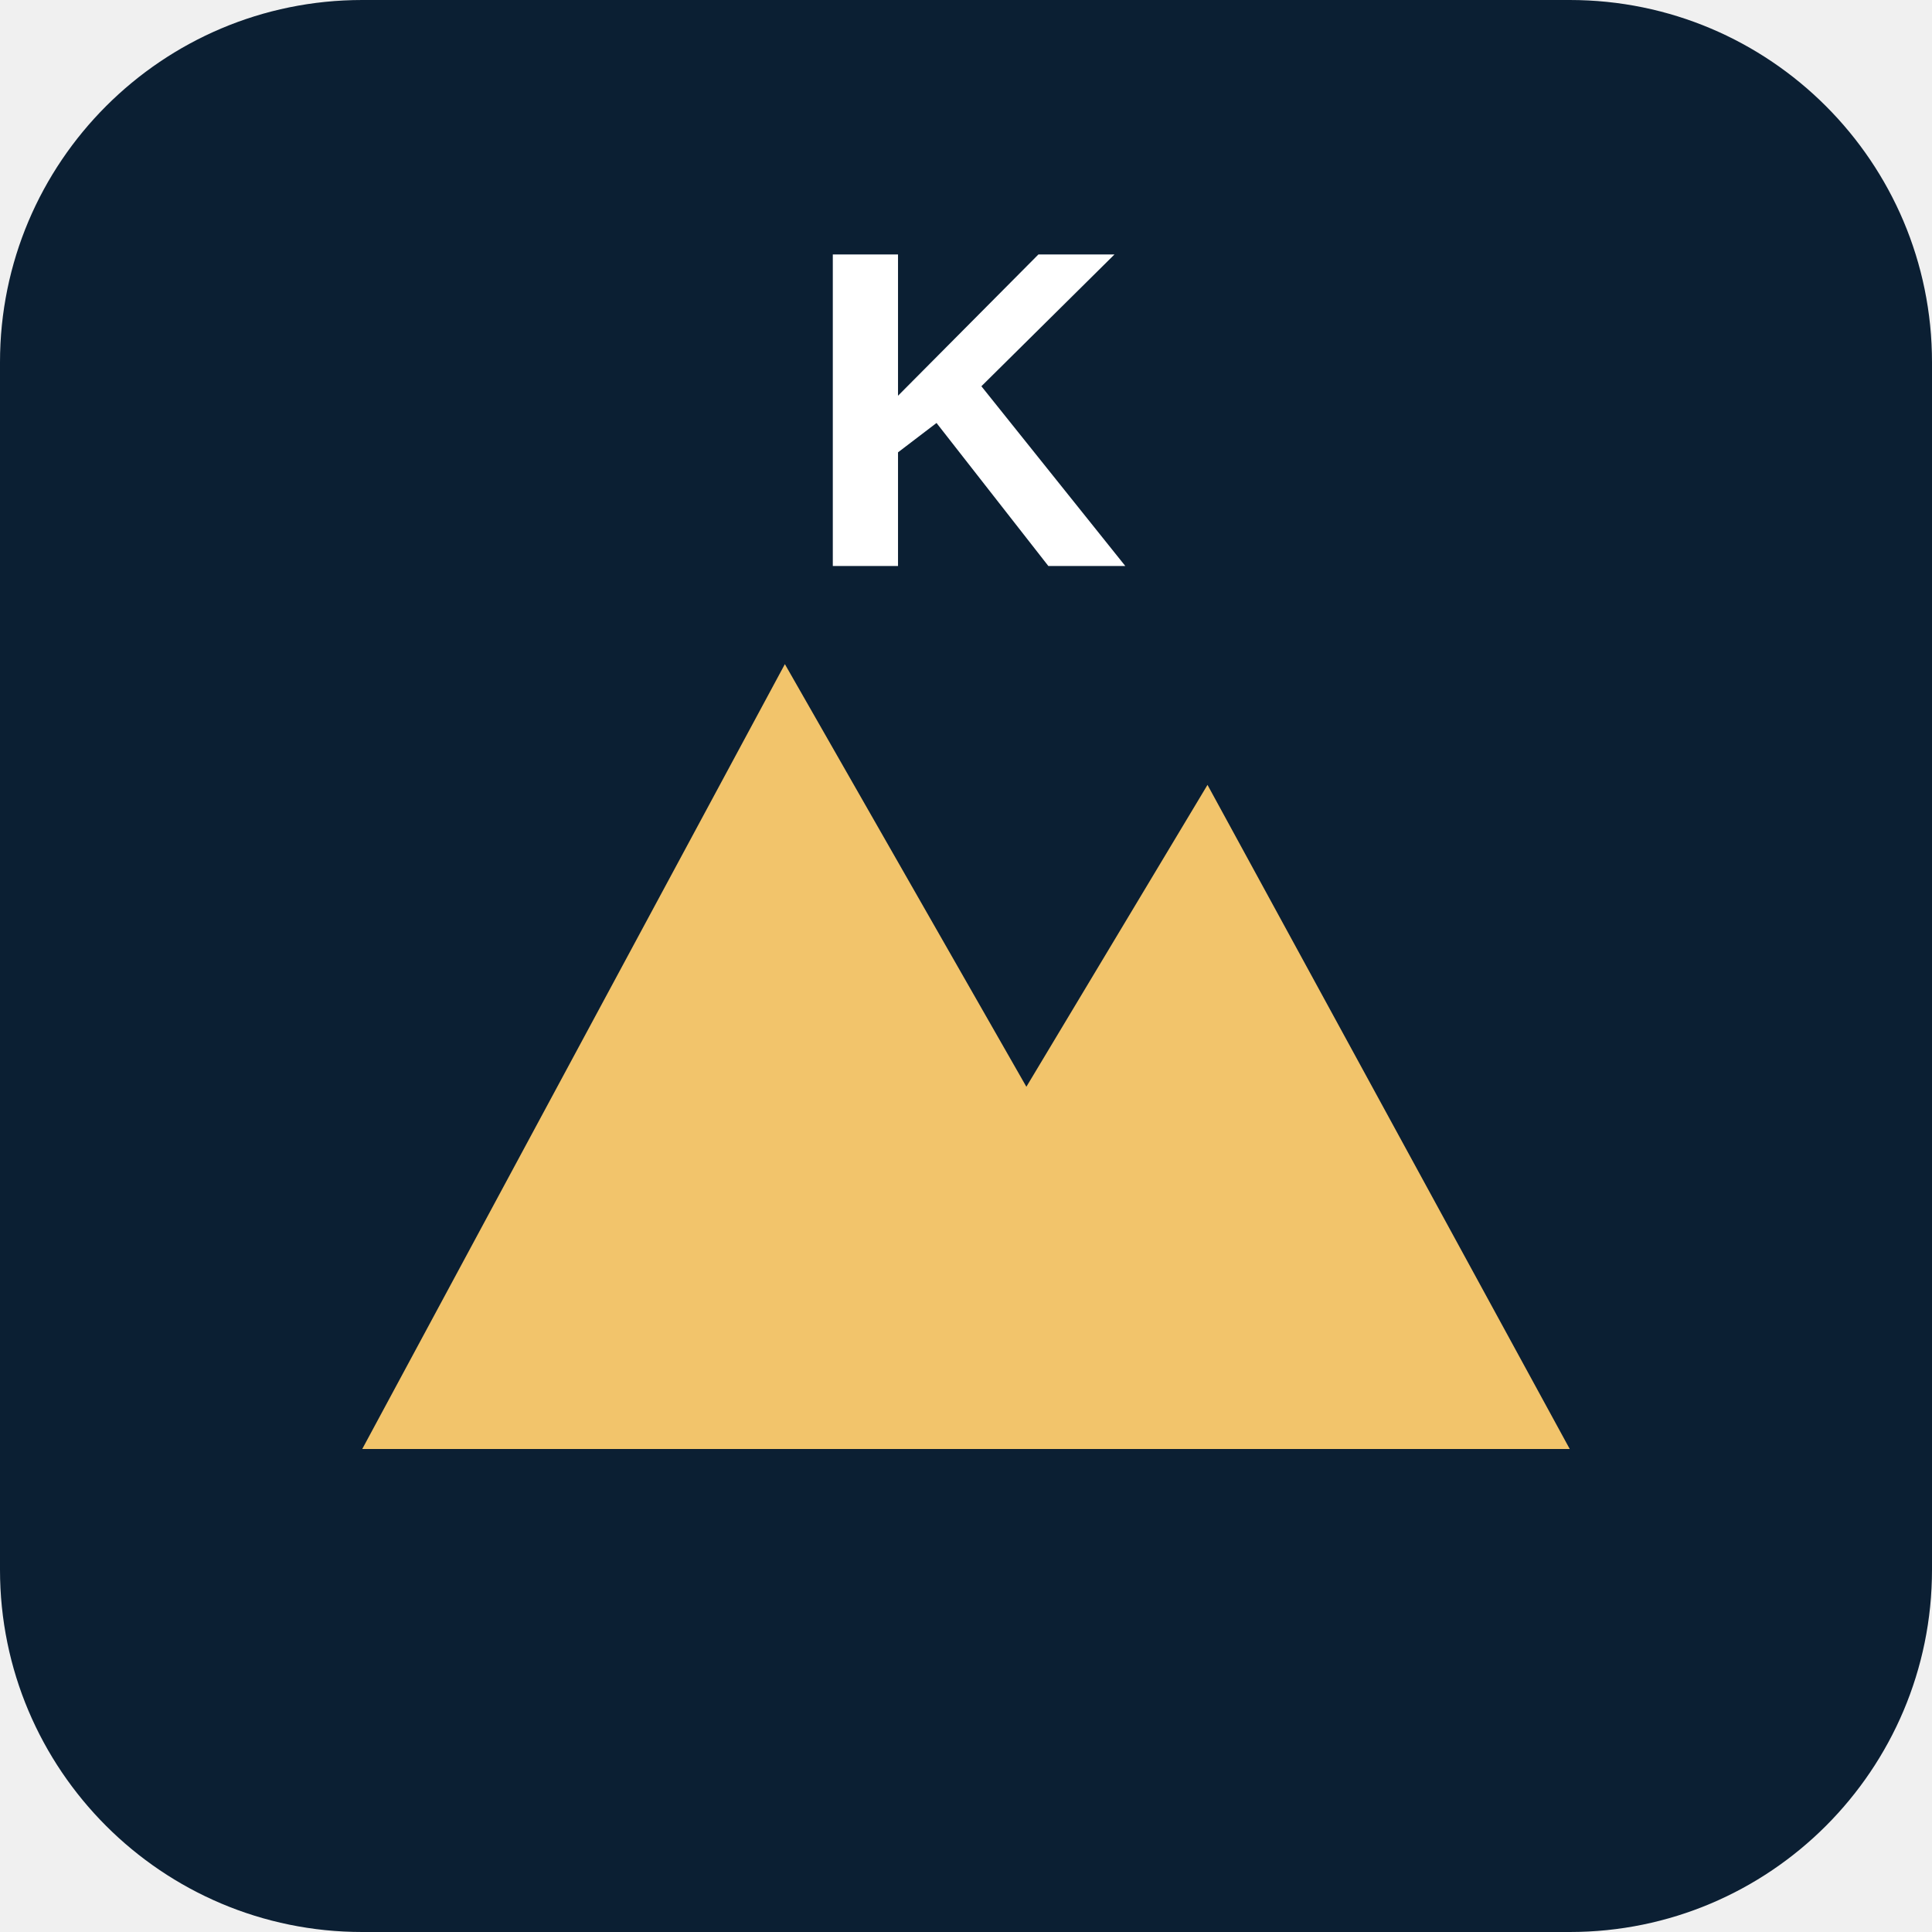
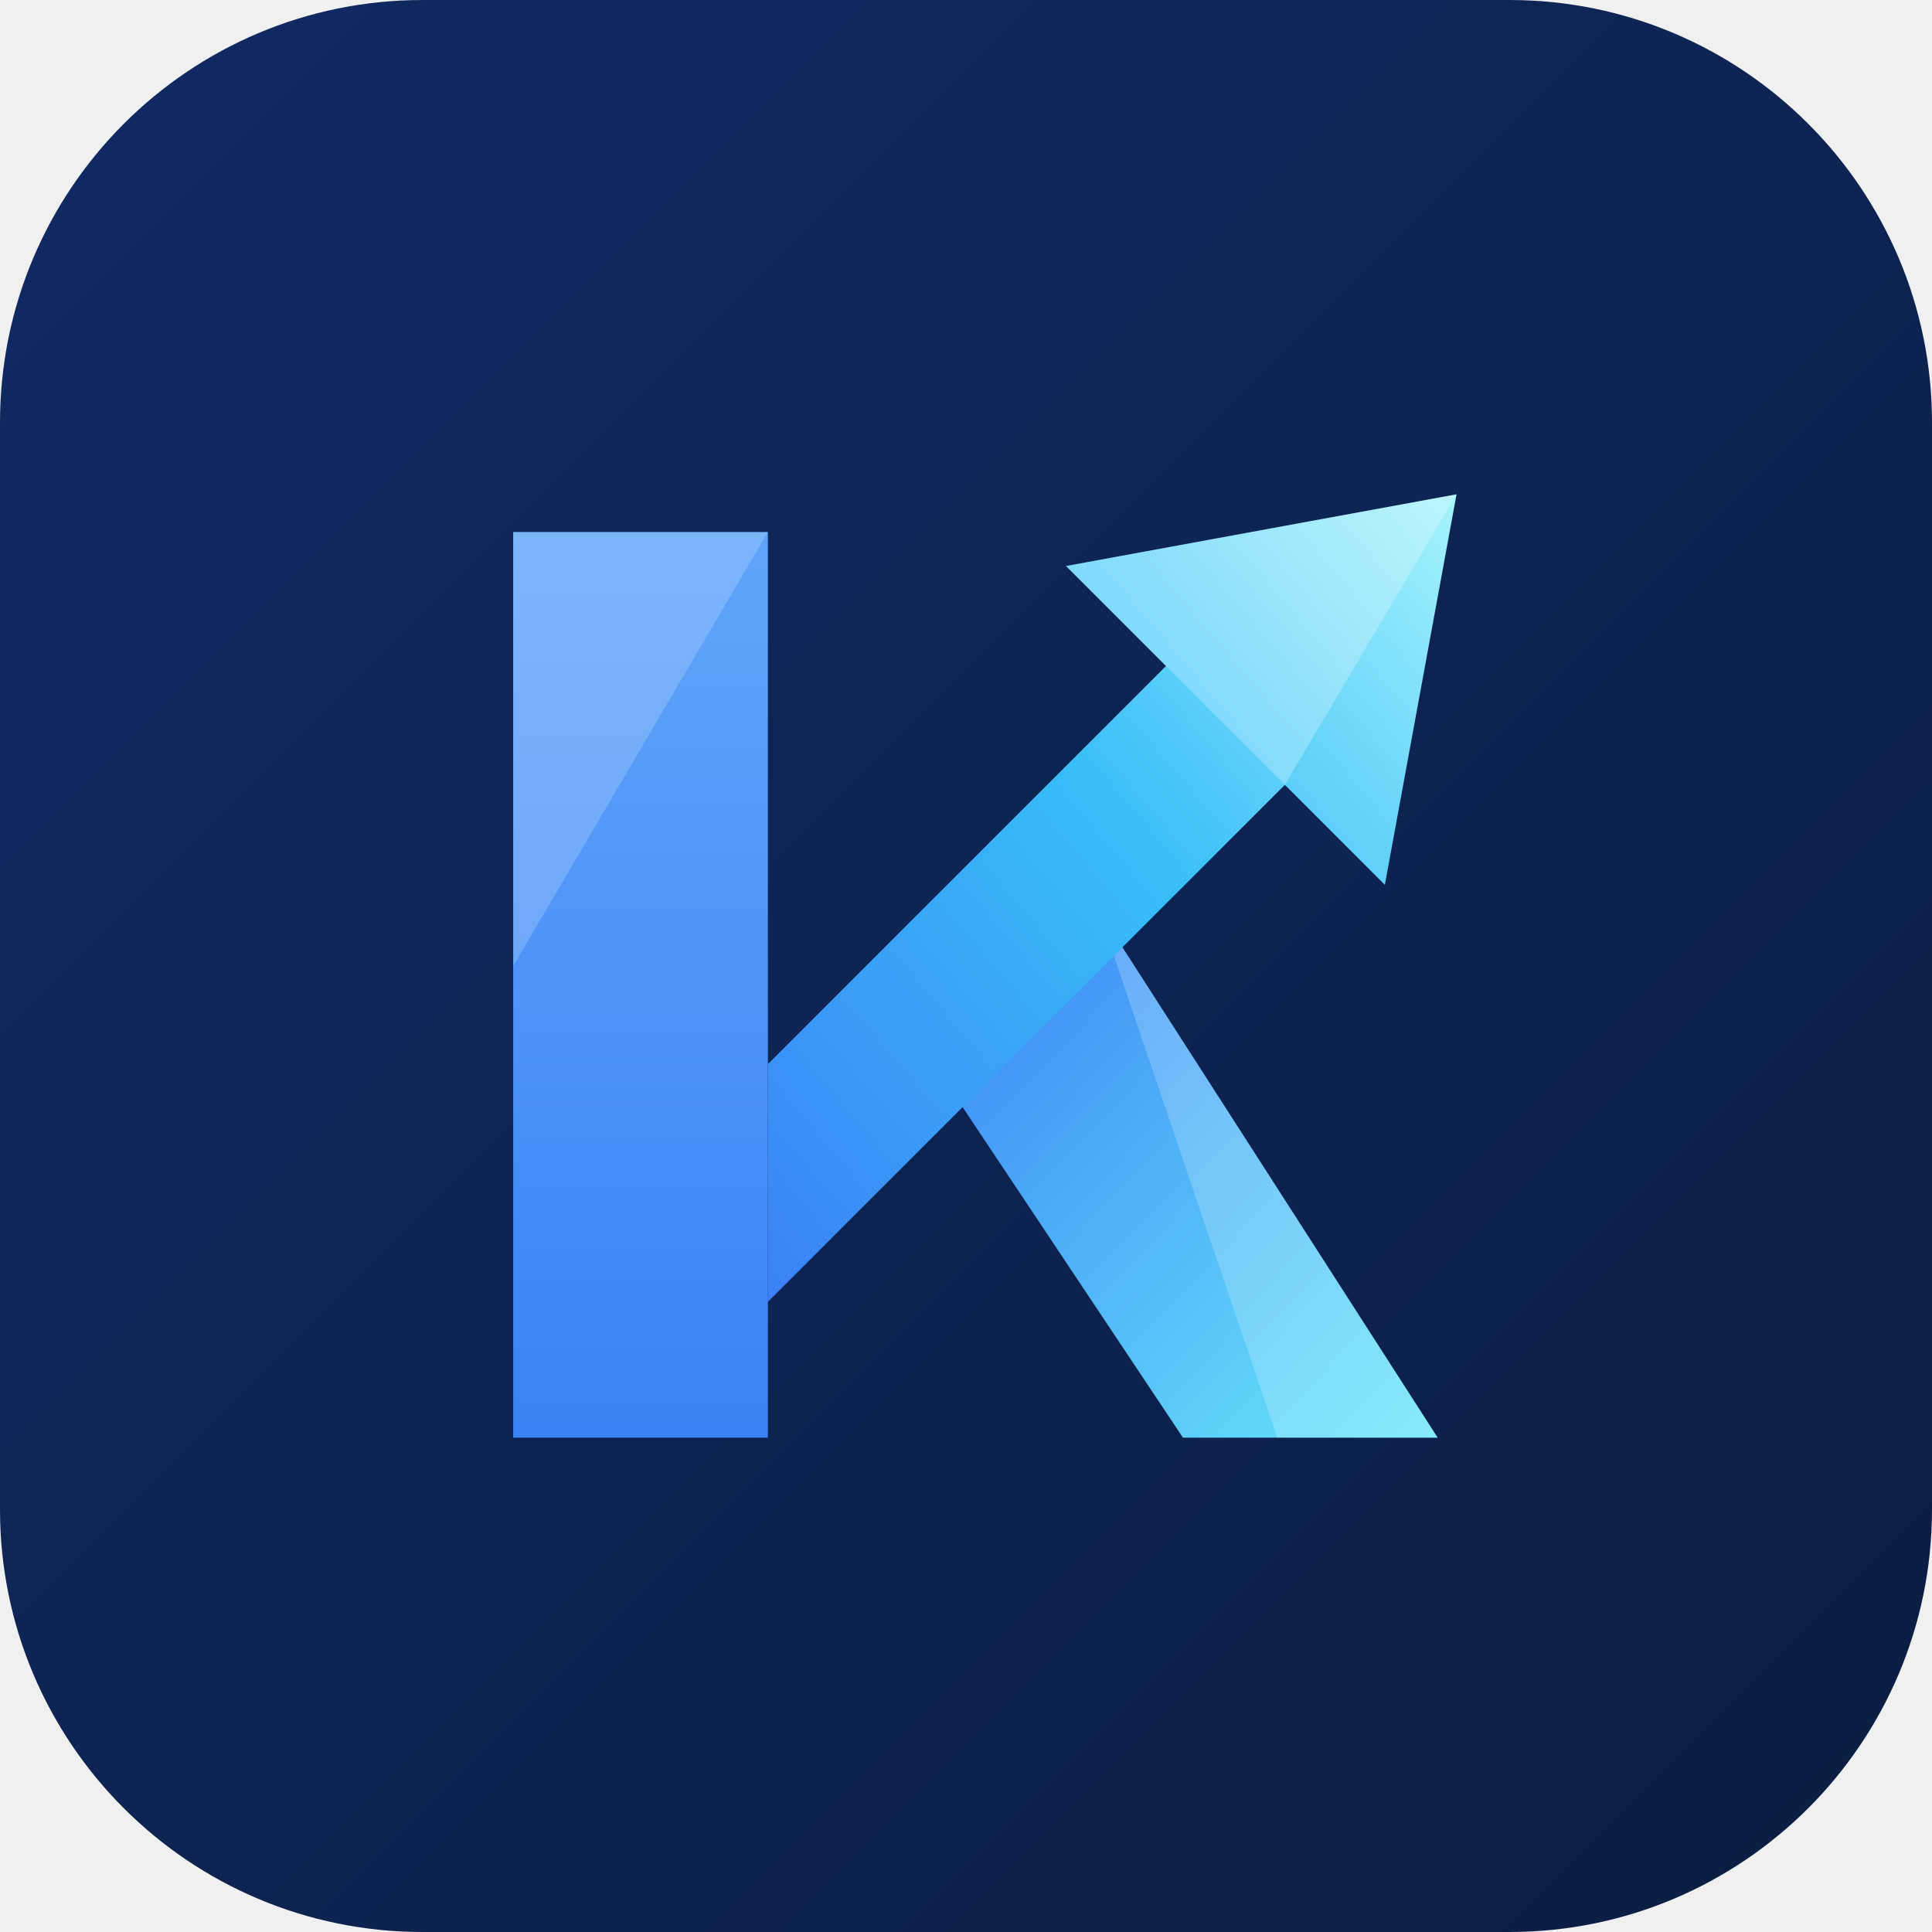
<svg xmlns="http://www.w3.org/2000/svg" viewBox="0 0 512 512">
-   <rect width="512" height="512" rx="96" fill="#0b1f33" />
-   <path d="M96 384 208 176l64 112 48-80 96 176z" fill="#f2c46b" />
-   <text x="256" y="150" font-family="Arial, sans-serif" font-size="120" font-weight="700" text-anchor="middle" fill="#ffffff">K</text>
+   <defs>
+     <linearGradient id="k-bg" x1="0" y1="0" x2="1" y2="1">
+       <stop offset="0" stop-color="#102a63" />
+       <stop offset="1" stop-color="#0b1d42" />
+     </linearGradient>
+     <linearGradient id="k-stem" x1="0" y1="1" x2="0" y2="0">
+       <stop offset="0" stop-color="#3b82f6" />
+       <stop offset="1" stop-color="#60a5fa" />
+     </linearGradient>
+     <linearGradient id="k-arrow" x1="0" y1="1" x2="1" y2="0">
+       <stop offset="0" stop-color="#3b82f6" />
+       <stop offset="0.55" stop-color="#38bdf8" />
+       <stop offset="1" stop-color="#a5f3fc" />
+     </linearGradient>
+     <linearGradient id="k-leg" x1="0" y1="0" x2="1" y2="1">
+       <stop offset="0" stop-color="#3b82f6" />
+       <stop offset="1" stop-color="#67e8f9" />
+     </linearGradient>
+   </defs>
+   <rect width="512" height="512" rx="112" fill="url(#k-bg)" />
+   <g transform="translate(96 101) scale(5)">
+     <path d="M8 8h13.5v48H8z" fill="url(#k-stem)" />
+     <path d="M8 8h13.5L8 31z" fill="#fff" opacity=".18" />
+     <path d="M30.5 36.5 39 28l18 28H43.5z" fill="url(#k-leg)" />
+     <path d="M39 28l18 28H48.5z" fill="#fff" opacity=".2" />
+     <path d="M21.5 36.2 42.6 15.1 37.3 9.8 58 6l-3.8 20.7-5.3-5.3L21.5 48.8z" fill="url(#k-arrow)" />
+     <path d="M37.3 9.8 58 6 48.9 21.4z" fill="#fff" opacity=".25" />
+   </g>
</svg>
